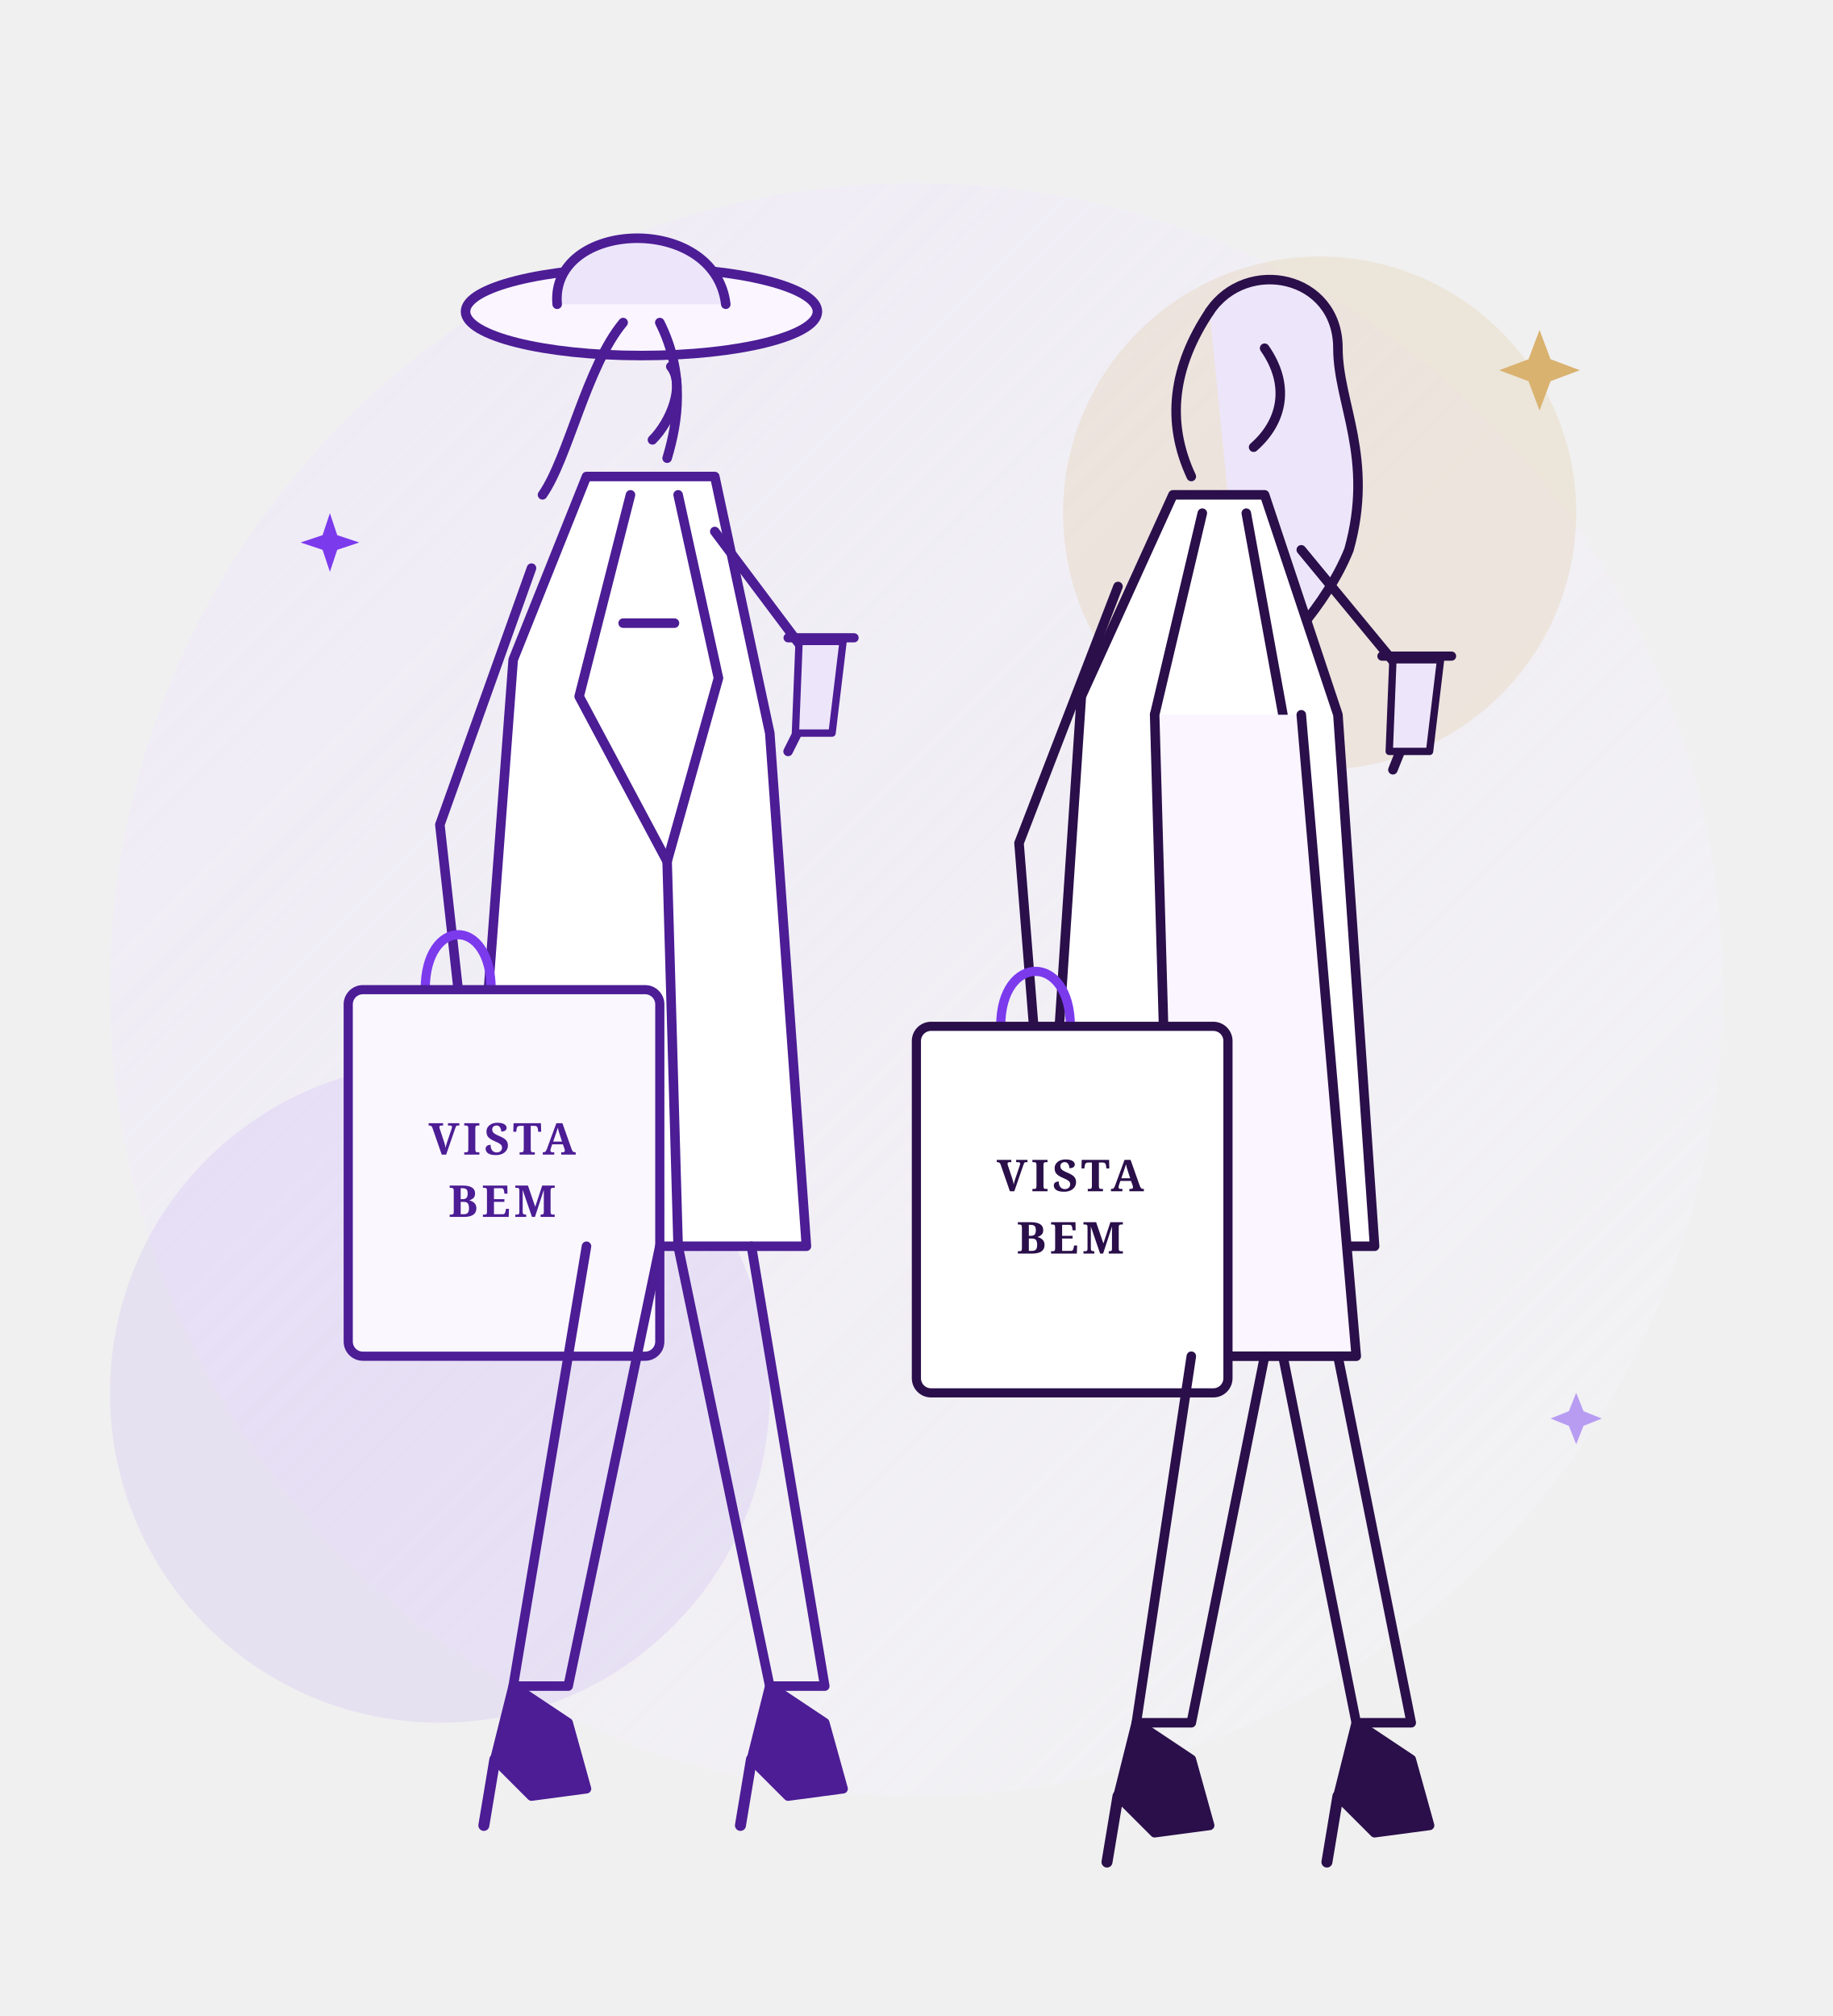
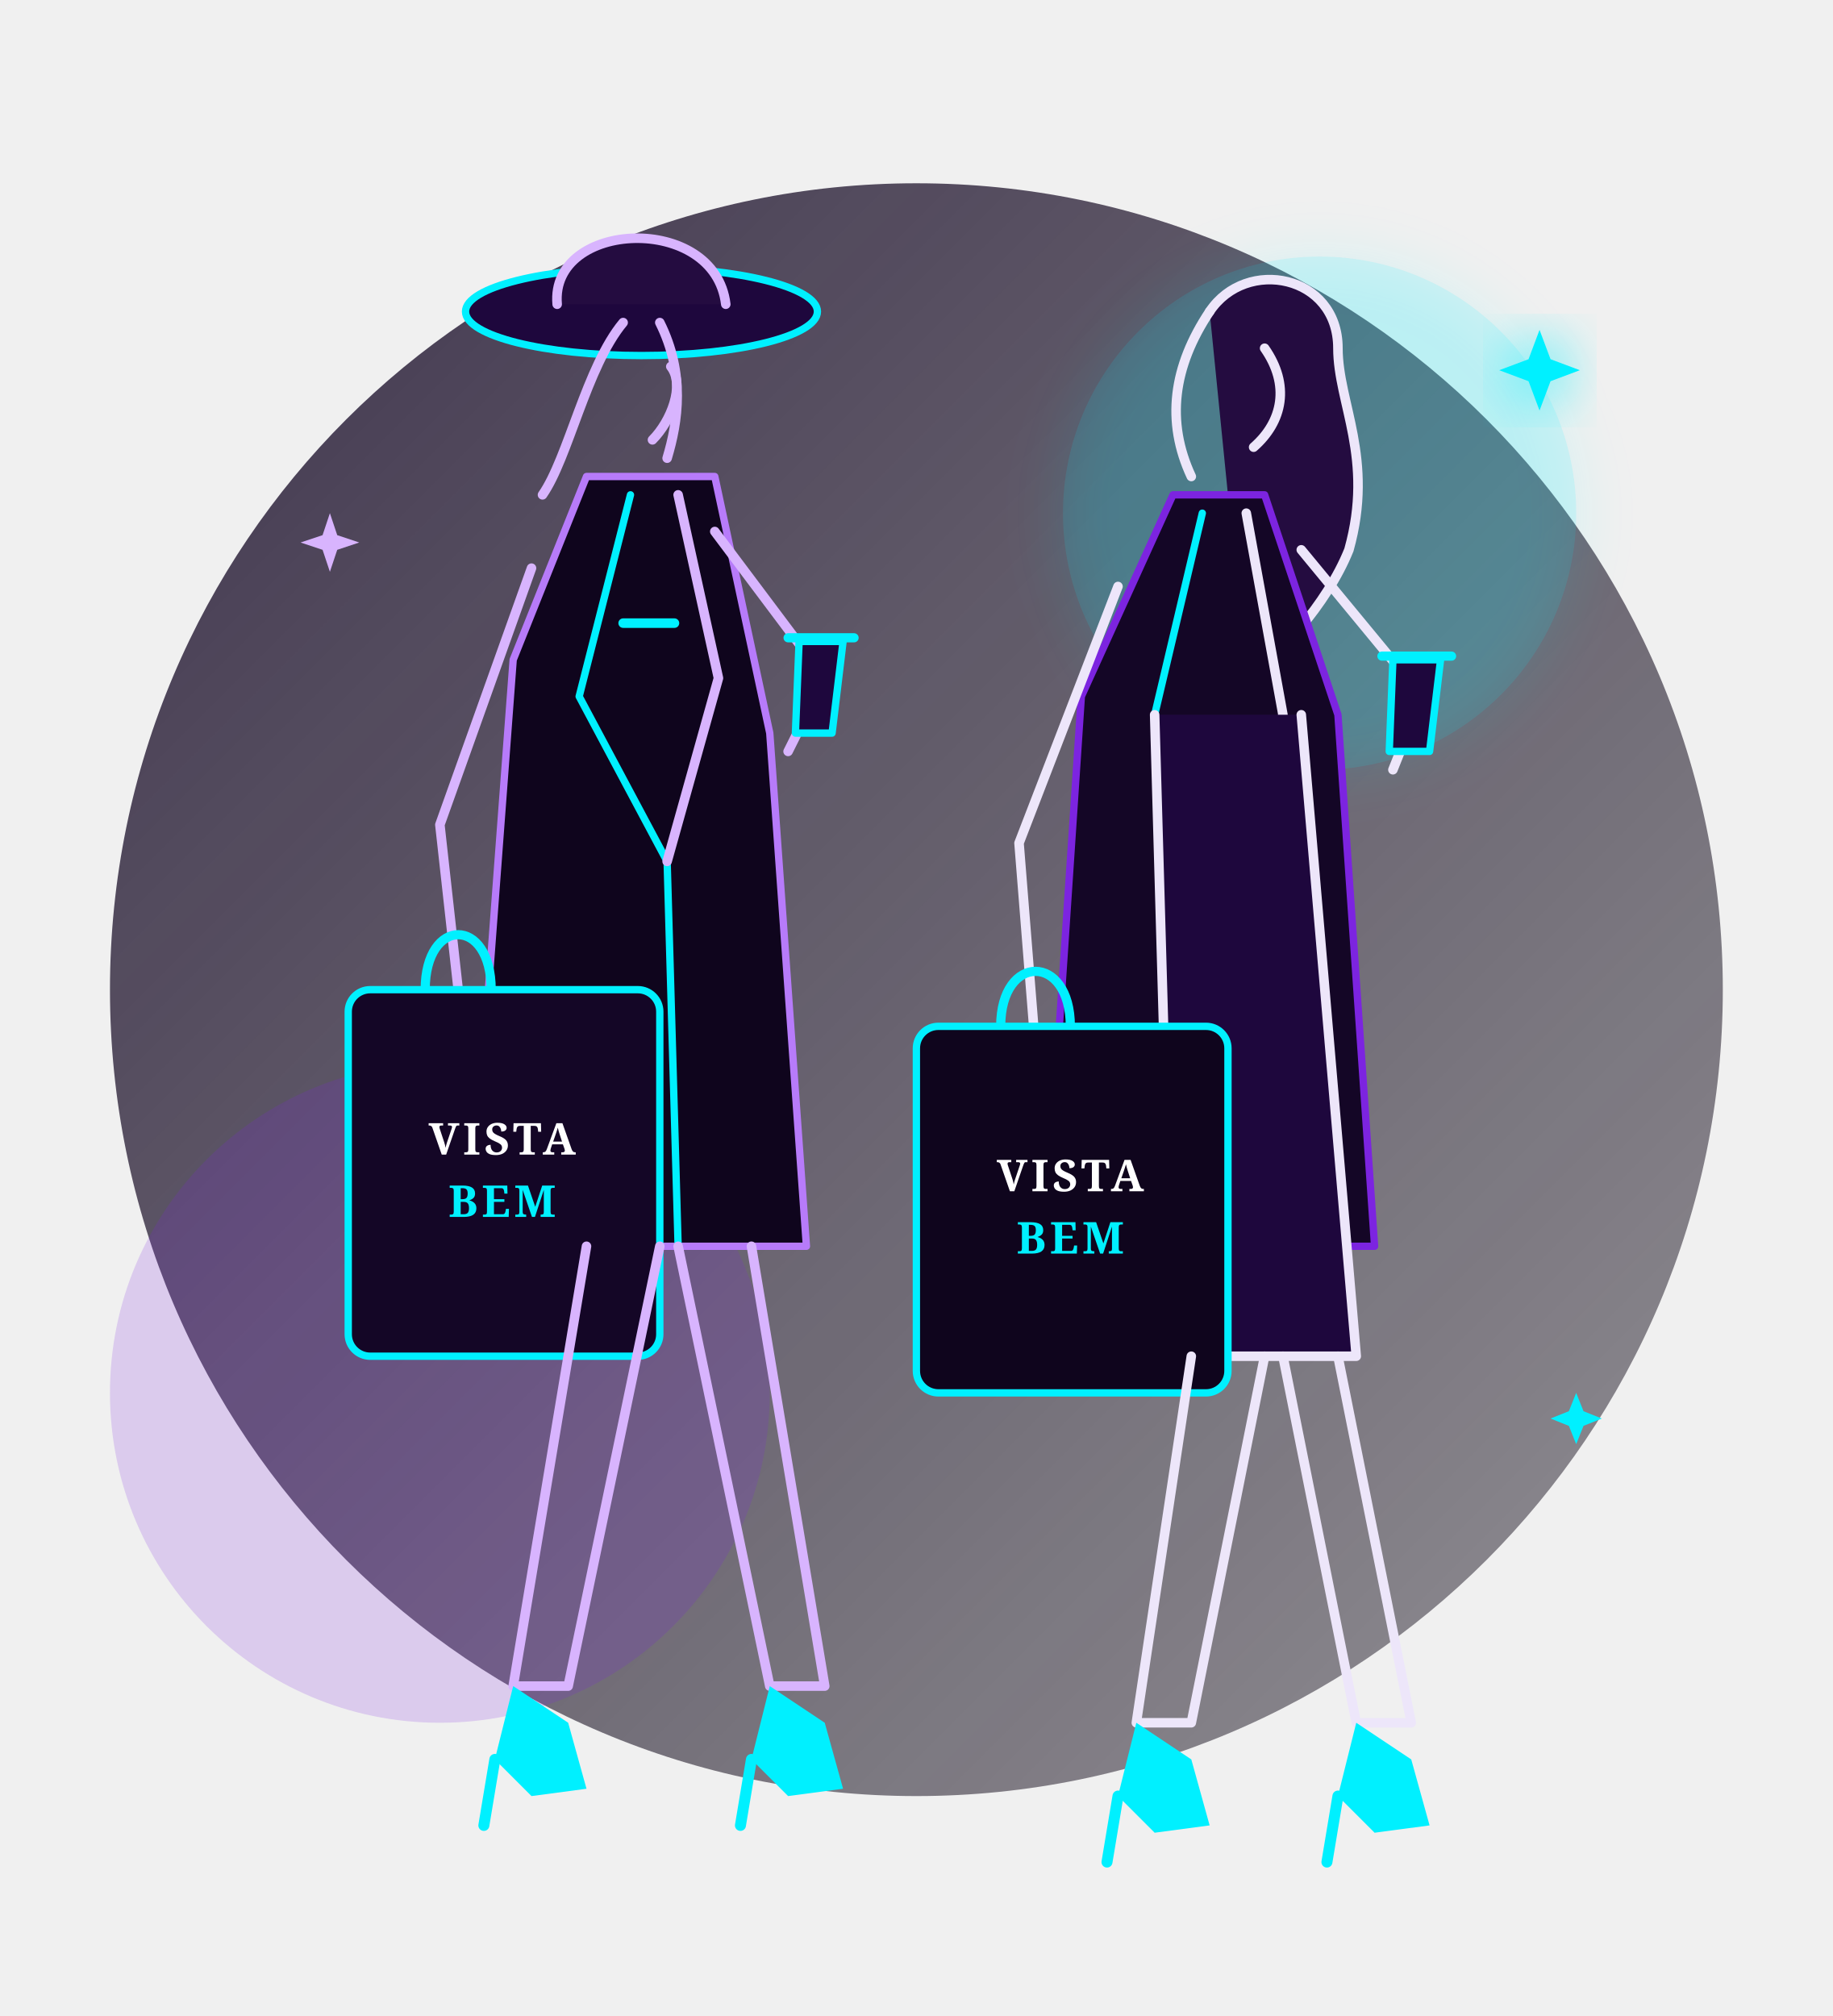
<svg xmlns="http://www.w3.org/2000/svg" viewBox="0 0 500 550" width="500" height="550" fill="none">
  <defs>
-     <linearGradient id="bgGrad" x1="0%" y1="0%" x2="100%" y2="100%">
-       <stop offset="0%" stop-color="#EDE6FA" stop-opacity="0.6" />
-       <stop offset="100%" stop-color="#F8F5FE" stop-opacity="0.2" />
+     <linearGradient id="heroBgGrad" x1="0%" y1="0%" x2="100%" y2="100%">
+       <stop offset="0%" stop-color="#140626" stop-opacity="0.8" />
+       <stop offset="100%" stop-color="#07020D" stop-opacity="0.4" />
    </linearGradient>
-     <filter id="softGlow" x="-20%" y="-20%" width="140%" height="140%">
-       <feGaussianBlur stdDeviation="15" result="blur" />
+     <linearGradient id="cyanNeonGrad" x1="0%" y1="0%" x2="100%" y2="100%">
+       <stop offset="0%" stop-color="#00F0FF" />
+       <stop offset="100%" stop-color="#06B6D4" />
+     </linearGradient>
+     <filter id="softGlowCyan" x="-20%" y="-20%" width="140%" height="140%">
+       <feGaussianBlur stdDeviation="8" result="blur" />
      <feComposite in="SourceGraphic" in2="blur" operator="over" />
    </filter>
  </defs>
-   <circle cx="250" cy="270" r="220" fill="url(#bgGrad)" />
-   <circle cx="360" cy="140" r="70" fill="#D9B26F" fill-opacity="0.18" />
-   <circle cx="120" cy="380" r="90" fill="#7C3AED" fill-opacity="0.08" />
-   <path d="M 420 90 L 423 98 L 431 101 L 423 104 L 420 112 L 417 104 L 409 101 L 417 98 Z" fill="#D9B26F" />
-   <path d="M 90 140 L 92 146 L 98 148 L 92 150 L 90 156 L 88 150 L 82 148 L 88 146 Z" fill="#7C3AED" />
-   <path d="M 430 380 L 432 385 L 437 387 L 432 389 L 430 394 L 428 389 L 423 387 L 428 385 Z" fill="#B79CF2" />
-   <g id="woman-hat" stroke="#4C1D95" stroke-width="2.6" stroke-linecap="round" stroke-linejoin="round" fill="none">
-     <ellipse cx="175" cy="85" rx="48" ry="12" fill="#FAF5FF" />
-     <path d="M 152 83 C 150 60, 195 58, 198 83" fill="#EDE6FA" />
+   <circle cx="250" cy="270" r="220" fill="url(#heroBgGrad)" />
+   <circle cx="360" cy="140" r="70" fill="#00F0FF" fill-opacity="0.12" filter="url(#softGlowCyan)" />
+   <circle cx="120" cy="380" r="90" fill="#7C24E0" fill-opacity="0.18" />
+   <path d="M 420 90 L 423 98 L 431 101 L 423 104 L 420 112 L 417 104 L 409 101 L 417 98 Z" fill="#00F0FF" filter="url(#softGlowCyan)" />
+   <path d="M 90 140 L 92 146 L 98 148 L 92 150 L 90 156 L 88 150 L 82 148 L 88 146 Z" fill="#D8B4FE" />
+   <path d="M 430 380 L 432 385 L 437 387 L 432 389 L 430 394 L 428 389 L 423 387 L 428 385 Z" fill="#00F0FF" />
+   <g id="woman-hat" stroke="#D8B4FE" stroke-width="2.6" stroke-linecap="round" stroke-linejoin="round" fill="none">
+     <ellipse cx="175" cy="85" rx="48" ry="12" fill="#1E073D" stroke="#00F0FF" stroke-width="2" />
+     <path d="M 152 83 C 150 60, 195 58, 198 83" fill="#240C40" />
    <path d="M 170 88 C 160 100, 155 125, 148 135" />
    <path d="M 180 88 C 187 102, 185 115, 182 125" />
    <path d="M 183 100 C 187 105, 183 115, 178 120" />
-     <path d="M 160 130 L 140 180 L 128 340 L 220 340 L 210 200 L 195 130 Z" fill="#FFFFFF" />
-     <path d="M 172 135 L 158 190 L 182 235 L 185 340" />
+     <path d="M 160 130 L 140 180 L 128 340 L 220 340 L 210 200 L 195 130 Z" fill="#0F051D" stroke="#B77BFA" stroke-width="2" />
+     <path d="M 172 135 L 158 190 L 182 235 L 185 340" stroke="#00F0FF" stroke-width="2" />
    <path d="M 185 135 L 196 185 L 182 235" />
-     <path d="M 170 170 L 184 170" />
+     <path d="M 170 170 L 184 170" stroke="#00F0FF" />
    <path d="M 195 145 L 225 185 L 215 205" />
-     <path d="M 218 175 L 230 175 L 227 200 L 217 200 Z" fill="#EDE6FA" stroke="#4C1D95" stroke-width="2" />
-     <path d="M 215 174 L 233 174" stroke="#4C1D95" stroke-width="2.5" />
+     <path d="M 218 175 L 230 175 L 227 200 L 217 200 Z" fill="#1E073D" stroke="#00F0FF" stroke-width="2" />
+     <path d="M 215 174 L 233 174" stroke="#00F0FF" stroke-width="2.5" />
    <path d="M 145 155 L 120 225 L 125 270" />
-     <path d="M 116 270 C 116 250, 134 250, 134 270" stroke="#7C3AED" stroke-width="2.5" />
-     <rect x="95" y="270" width="85" height="100" rx="4" fill="#FAF7FE" stroke="#4C1D95" stroke-width="2.5" />
-     <text x="137" y="315" font-family="'Bodoni Moda', serif" font-size="12" font-weight="800" letter-spacing="1" fill="#4C1D95" text-anchor="middle" stroke="none">VISTA</text>
-     <text x="137" y="332" font-family="'Bodoni Moda', serif" font-size="12" font-weight="800" letter-spacing="1" fill="#4C1D95" text-anchor="middle" stroke="none">BEM</text>
+     <path d="M 116 270 C 116 250, 134 250, 134 270" stroke="#00F0FF" stroke-width="2.5" />
+     <rect x="95" y="270" width="85" height="100" rx="6" fill="#140626" stroke="#00F0FF" stroke-width="2" />
+     <text x="137" y="315" font-family="'Bodoni Moda', serif" font-size="12" font-weight="800" letter-spacing="1" fill="#FFFFFF" text-anchor="middle" stroke="none">VISTA</text>
+     <text x="137" y="332" font-family="'Bodoni Moda', serif" font-size="12" font-weight="800" letter-spacing="1" fill="#00F0FF" text-anchor="middle" stroke="none">BEM</text>
    <path d="M 160 340 L 140 460 L 155 460 L 180 340" />
    <path d="M 185 340 L 210 460 L 225 460 L 205 340" />
-     <path d="M 140 460 L 135 480 L 145 490 L 160 488 L 155 470 Z" fill="#4C1D95" />
-     <path d="M 135 480 L 132 498" stroke="#4C1D95" stroke-width="3" />
-     <path d="M 210 460 L 205 480 L 215 490 L 230 488 L 225 470 Z" fill="#4C1D95" />
-     <path d="M 205 480 L 202 498" stroke="#4C1D95" stroke-width="3" />
+     <path d="M 140 460 L 135 480 L 145 490 L 160 488 L 155 470 Z" fill="#00F0FF" stroke="none" />
+     <path d="M 135 480 L 132 498" stroke="#00F0FF" stroke-width="3" />
+     <path d="M 210 460 L 205 480 L 215 490 L 230 488 L 225 470 Z" fill="#00F0FF" stroke="none" />
+     <path d="M 205 480 L 202 498" stroke="#00F0FF" stroke-width="3" />
  </g>
-   <g id="woman-hair" stroke="#2A0F4A" stroke-width="2.6" stroke-linecap="round" stroke-linejoin="round" fill="none">
-     <path d="M 330 85 C 340 70, 365 75, 365 95 C 365 110, 375 125, 368 150 C 362 165, 348 180, 340 185" fill="#EDE6FA" />
+   <g id="woman-hair" stroke="#EDE6FA" stroke-width="2.6" stroke-linecap="round" stroke-linejoin="round" fill="none">
+     <path d="M 330 85 C 340 70, 365 75, 365 95 C 365 110, 375 125, 368 150 C 362 165, 348 180, 340 185" fill="#240C40" />
    <path d="M 330 85 C 320 100, 318 115, 325 130" />
    <path d="M 345 95 C 352 105, 350 115, 342 122" />
-     <path d="M 320 135 L 295 190 L 285 340 L 375 340 L 365 195 L 345 135 Z" fill="#FFFFFF" />
-     <path d="M 328 140 L 315 195 L 335 240 L 335 340" />
+     <path d="M 320 135 L 295 190 L 285 340 L 375 340 L 365 195 L 345 135 Z" fill="#140626" stroke="#7C24E0" stroke-width="2" />
+     <path d="M 328 140 L 315 195 L 335 240 L 335 340" stroke="#00F0FF" stroke-width="2" />
    <path d="M 340 140 L 350 195 L 335 240" />
-     <path d="M 315 195 L 320 370 L 370 370 L 355 195" fill="#FAF5FF" />
+     <path d="M 315 195 L 320 370 L 370 370 L 355 195" fill="#1E073D" />
    <path d="M 355 150 L 388 190 L 380 210" />
-     <path d="M 380 180 L 393 180 L 390 205 L 379 205 Z" fill="#EDE6FA" stroke="#2A0F4A" stroke-width="2" />
-     <path d="M 377 179 L 396 179" stroke="#2A0F4A" stroke-width="2.5" />
+     <path d="M 380 180 L 393 180 L 390 205 L 379 205 Z" fill="#1E073D" stroke="#00F0FF" stroke-width="2" />
+     <path d="M 377 179 L 396 179" stroke="#00F0FF" stroke-width="2.5" />
    <path d="M 305 160 L 278 230 L 282 280" />
-     <path d="M 273 280 C 273 260, 292 260, 292 280" stroke="#7C3AED" stroke-width="2.5" />
-     <rect x="250" y="280" width="85" height="100" rx="4" fill="#FFFFFF" stroke="#2A0F4A" stroke-width="2.5" />
-     <text x="292" y="325" font-family="'Bodoni Moda', serif" font-size="12" font-weight="800" letter-spacing="1" fill="#2A0F4A" text-anchor="middle" stroke="none">VISTA</text>
-     <text x="292" y="342" font-family="'Bodoni Moda', serif" font-size="12" font-weight="800" letter-spacing="1" fill="#2A0F4A" text-anchor="middle" stroke="none">BEM</text>
+     <path d="M 273 280 C 273 260, 292 260, 292 280" stroke="#00F0FF" stroke-width="2.5" />
+     <rect x="250" y="280" width="85" height="100" rx="6" fill="#0F051D" stroke="#00F0FF" stroke-width="2" />
+     <text x="292" y="325" font-family="'Bodoni Moda', serif" font-size="12" font-weight="800" letter-spacing="1" fill="#FFFFFF" text-anchor="middle" stroke="none">VISTA</text>
+     <text x="292" y="342" font-family="'Bodoni Moda', serif" font-size="12" font-weight="800" letter-spacing="1" fill="#00F0FF" text-anchor="middle" stroke="none">BEM</text>
    <path d="M 325 370 L 310 470 L 325 470 L 345 370" />
    <path d="M 350 370 L 370 470 L 385 470 L 365 370" />
-     <path d="M 310 470 L 305 490 L 315 500 L 330 498 L 325 480 Z" fill="#2A0F4A" />
-     <path d="M 305 490 L 302 508" stroke="#2A0F4A" stroke-width="3" />
-     <path d="M 370 470 L 365 490 L 375 500 L 390 498 L 385 480 Z" fill="#2A0F4A" />
-     <path d="M 365 490 L 362 508" stroke="#2A0F4A" stroke-width="3" />
+     <path d="M 310 470 L 305 490 L 315 500 L 330 498 L 325 480 Z" fill="#00F0FF" stroke="none" />
+     <path d="M 305 490 L 302 508" stroke="#00F0FF" stroke-width="3" />
+     <path d="M 370 470 L 365 490 L 375 500 L 390 498 L 385 480 Z" fill="#00F0FF" stroke="none" />
+     <path d="M 365 490 L 362 508" stroke="#00F0FF" stroke-width="3" />
  </g>
</svg>
